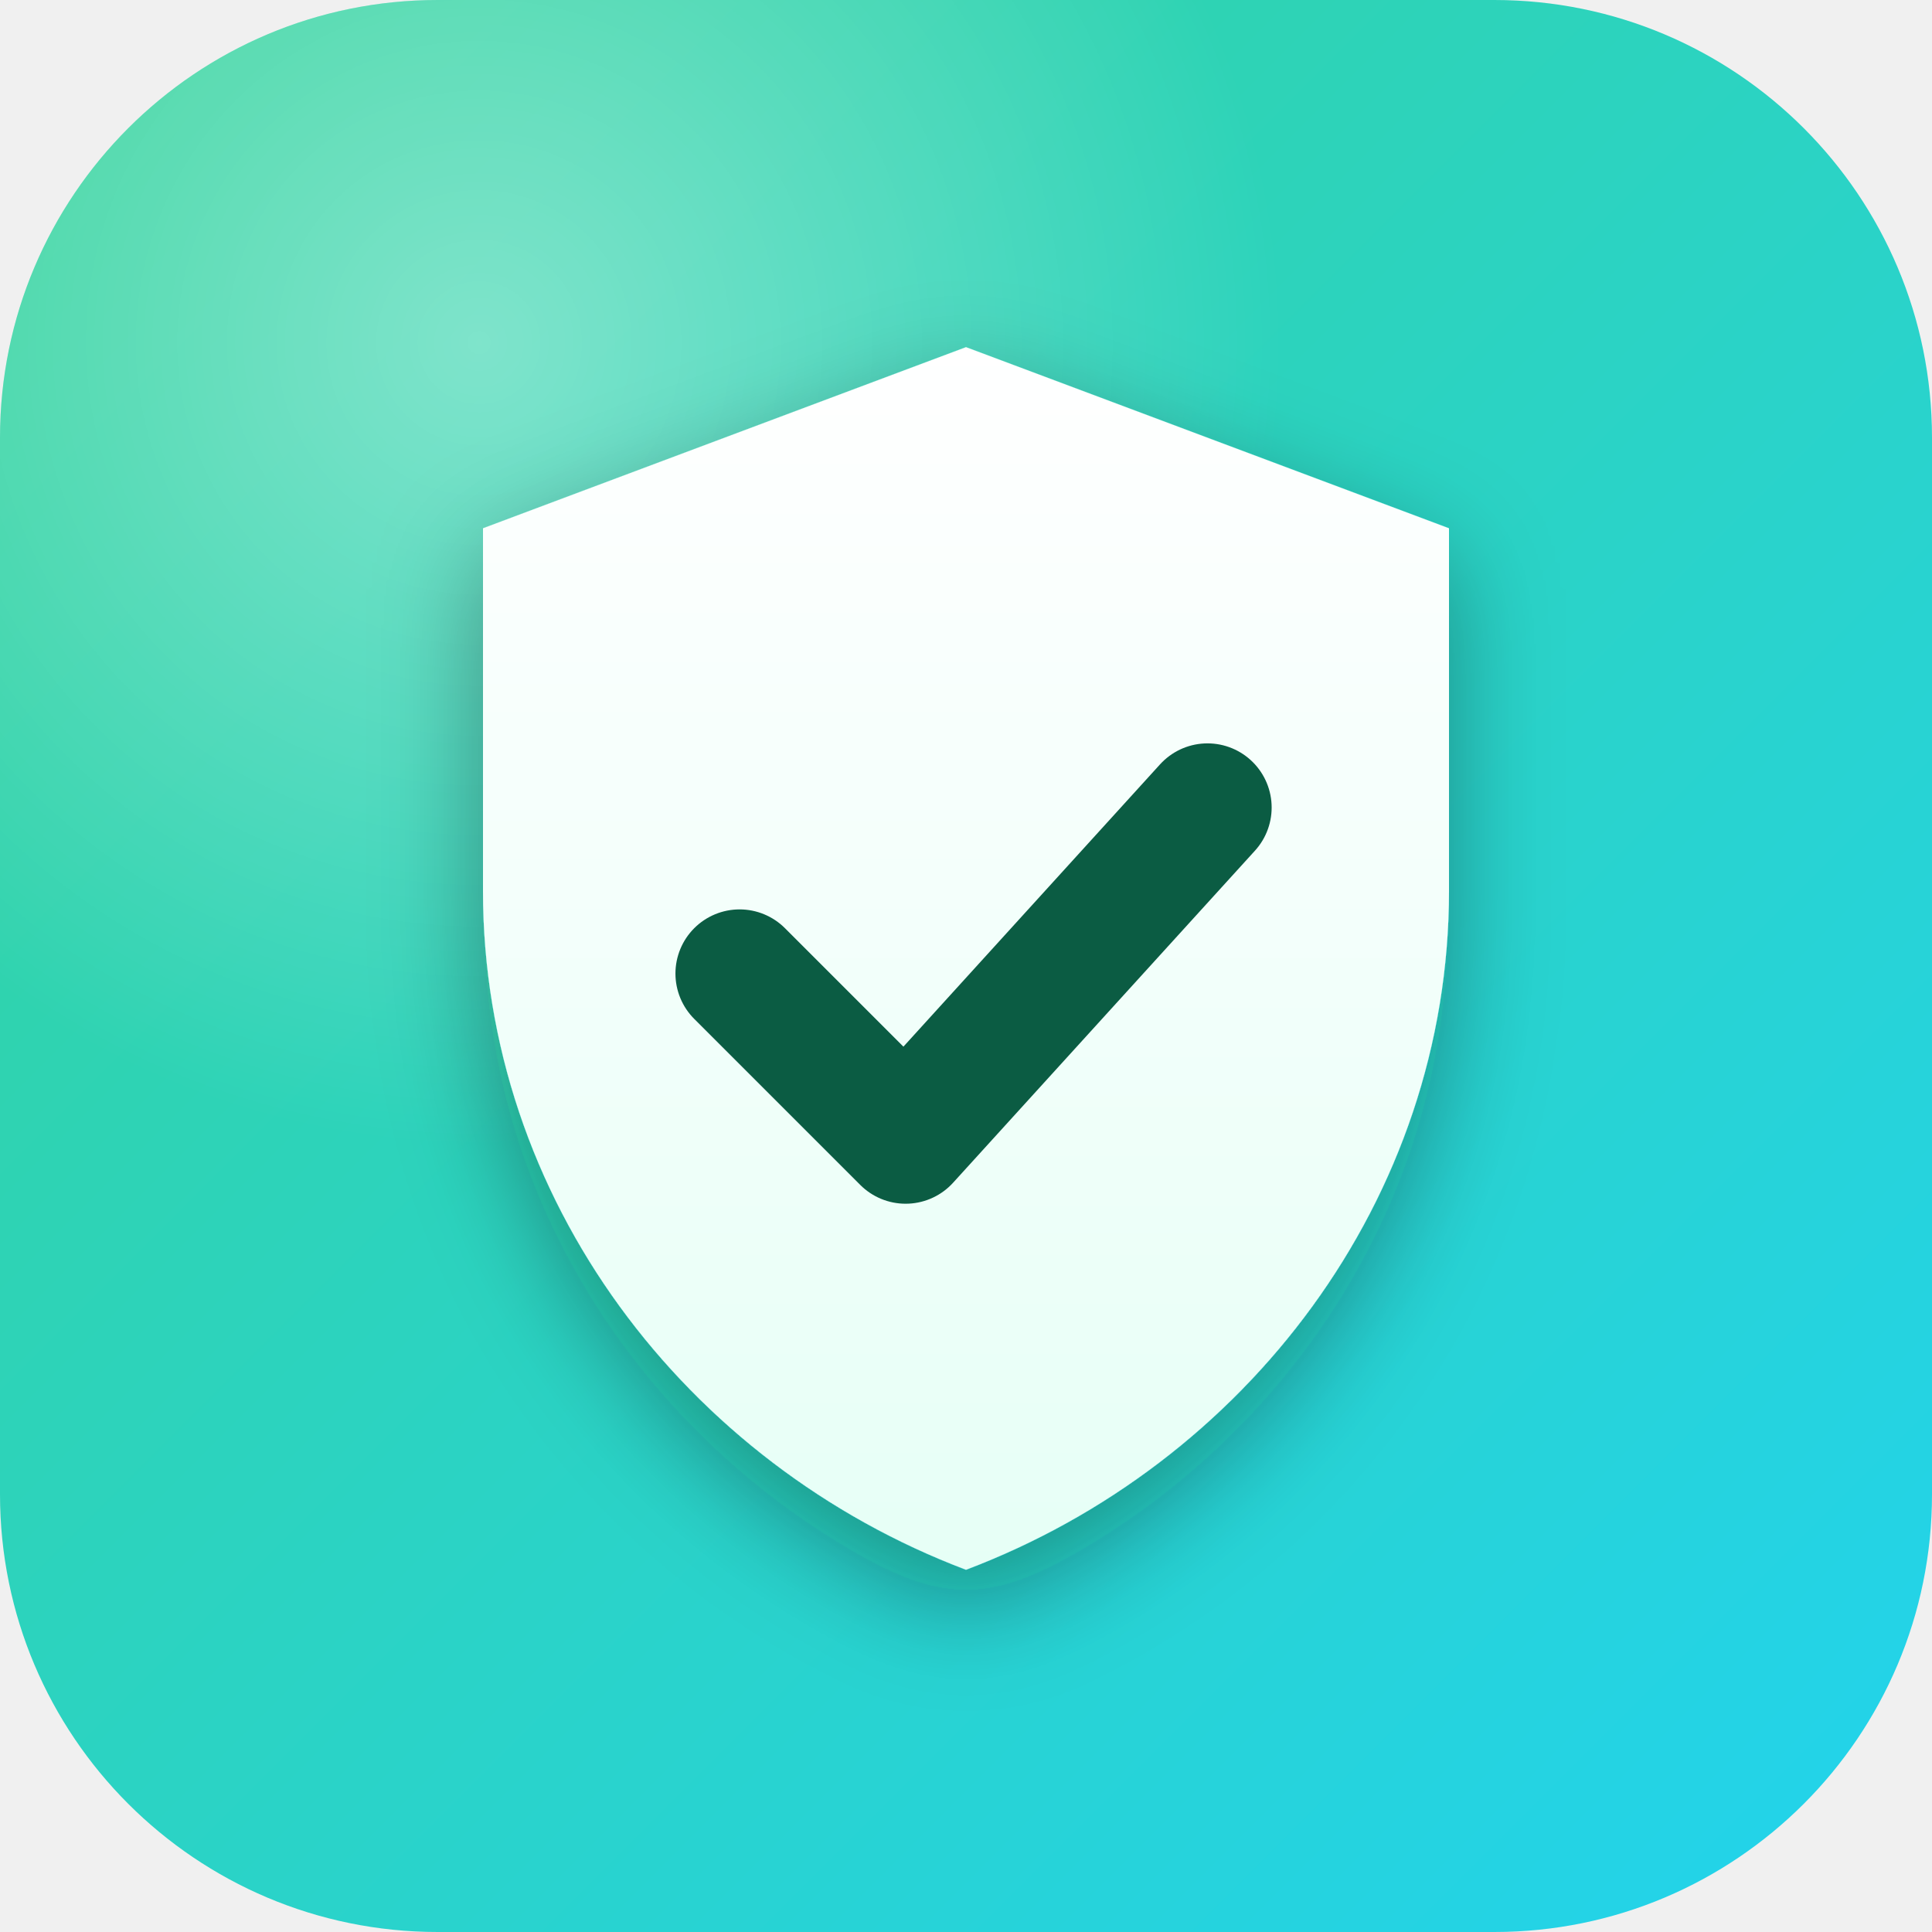
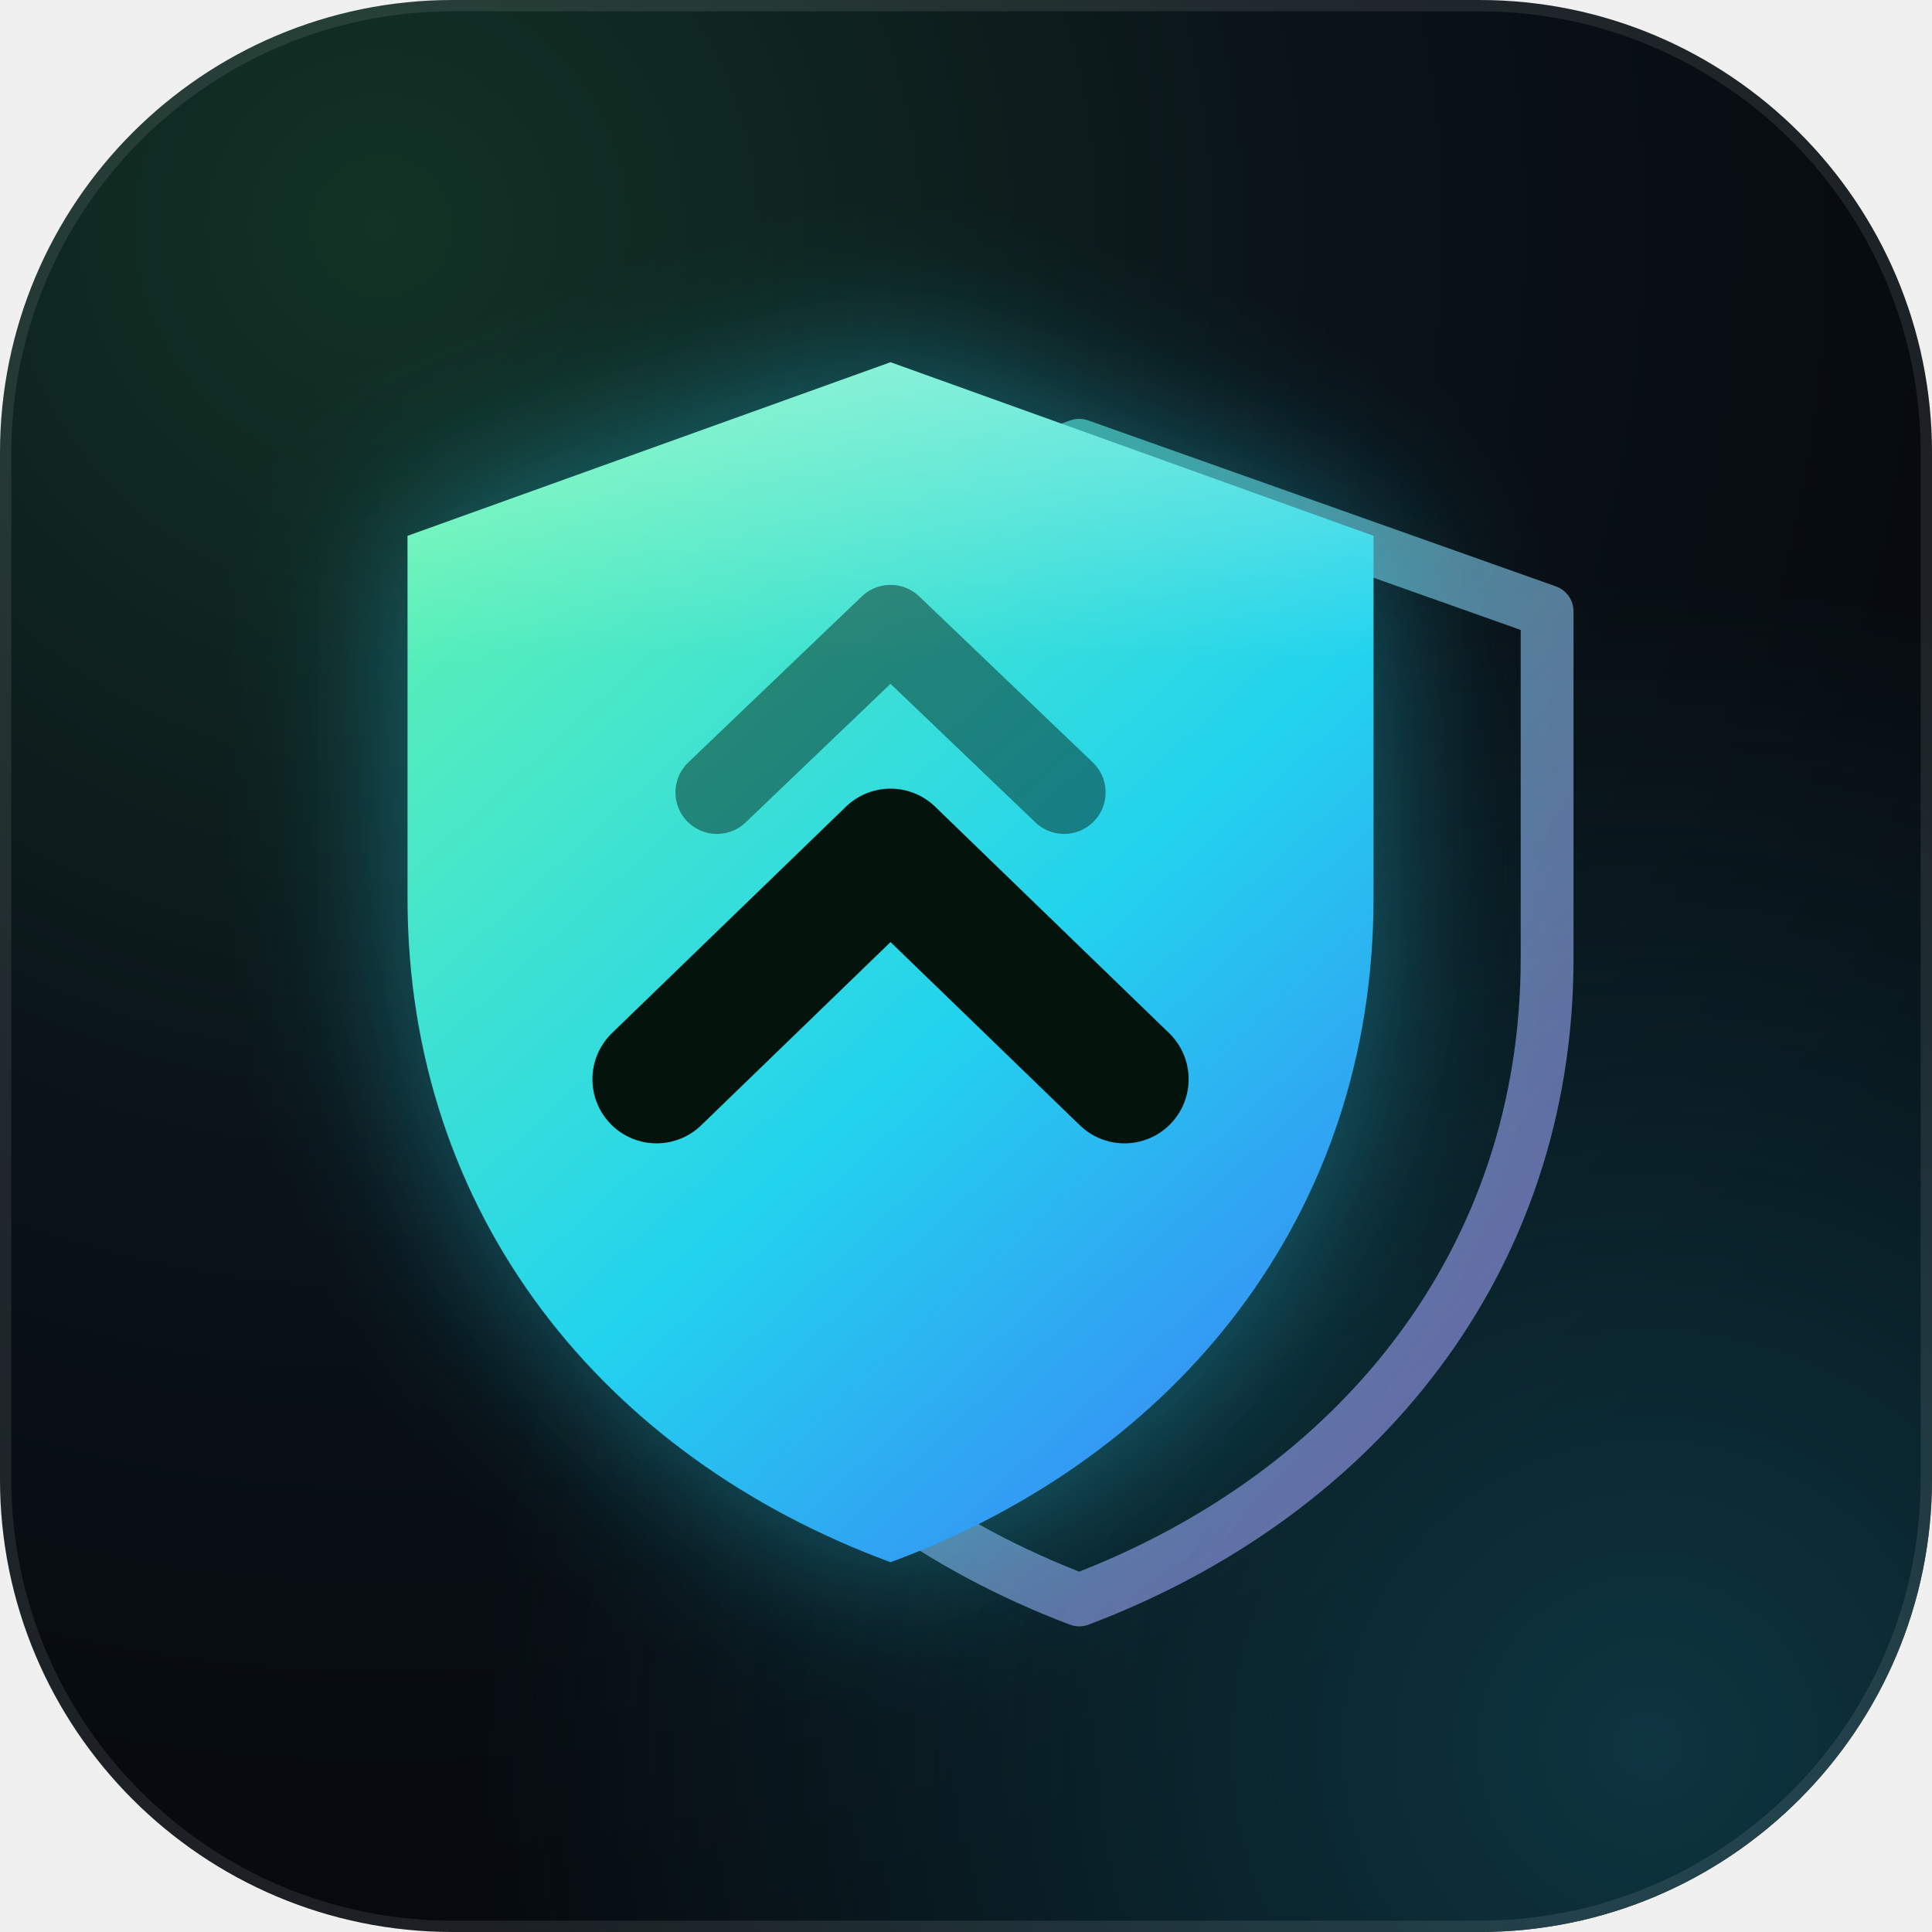
<svg xmlns="http://www.w3.org/2000/svg" viewBox="0 0 512 512" width="512" height="512">
  <defs>
-     <linearGradient id="tile" x1="0" y1="0" x2="1" y2="1">
-       <stop offset="0" stop-color="#34d399" />
-       <stop offset="1" stop-color="#22d3ee" />
+     <radialGradient id="bgA" cx="0.2" cy="0.12" r="0.9">
+       <stop offset="0" stop-color="#123326" />
+       <stop offset="0.55" stop-color="#0a1218" />
+       <stop offset="1" stop-color="#06090d" />
+     </radialGradient>
+     <radialGradient id="bgB" cx="0.85" cy="0.9" r="0.6">
+       <stop offset="0" stop-color="#0e3a46" stop-opacity="0.9" />
+       <stop offset="1" stop-color="#0e3a46" stop-opacity="0" />
+     </radialGradient>
+     <linearGradient id="front" x1="0.15" y1="0.05" x2="0.85" y2="1">
+       <stop offset="0" stop-color="#5cf2b4" />
+       <stop offset="0.55" stop-color="#22d3ee" />
+       <stop offset="1" stop-color="#3b82f6" />
    </linearGradient>
-     <radialGradient id="shine" cx="0.25" cy="0.18" r="0.75">
-       <stop offset="0" stop-color="#ffffff" stop-opacity="0.38" />
-       <stop offset="0.55" stop-color="#ffffff" stop-opacity="0" />
-     </radialGradient>
-     <linearGradient id="shield" x1="0" y1="0" x2="0" y2="1">
-       <stop offset="0" stop-color="#ffffff" />
-       <stop offset="1" stop-color="#e6fff6" />
+     <linearGradient id="back" x1="0" y1="0" x2="1" y2="1">
+       <stop offset="0" stop-color="#34d399" stop-opacity="0.85" />
+       <stop offset="1" stop-color="#a78bfa" stop-opacity="0.6" />
    </linearGradient>
-     <filter id="drop" x="-20%" y="-20%" width="140%" height="140%">
-       <feDropShadow dx="0" dy="10" stdDeviation="14" flood-color="#04140d" flood-opacity="0.35" />
+     <linearGradient id="gloss" x1="0" y1="0" x2="0" y2="1">
+       <stop offset="0" stop-color="#fff" stop-opacity="0.35" />
+       <stop offset="0.5" stop-color="#fff" stop-opacity="0" />
+     </linearGradient>
+     <filter id="glow" x="-40%" y="-40%" width="180%" height="180%">
+       <feGaussianBlur stdDeviation="22" />
    </filter>
+     <clipPath id="frontClip">
+       <path d="M236 96 L364 142 V238 C364 322 312 386 236 414 C160 386 108 322 108 238 V142 Z" />
+     </clipPath>
  </defs>
-   <rect width="512" height="512" rx="116" fill="url(#tile)" />
-   <rect width="512" height="512" rx="116" fill="url(#shine)" />
-   <path filter="url(#drop)" fill="url(#shield)" d="M256 92 L384 140 V236 C384 318 330 388 256 416 C182 388 128 318 128 236 V140 Z" />
-   <path d="M196 258 L240 302 L320 214" fill="none" stroke="#0b5c43" stroke-width="34" stroke-linecap="round" stroke-linejoin="round" />
+   <rect width="512" height="512" rx="120" fill="url(#bgA)" />
+   <rect width="512" height="512" rx="120" fill="url(#bgB)" />
+   <rect x="1.5" y="1.5" width="509" height="509" rx="118.5" fill="none" stroke="#fff" stroke-opacity="0.09" stroke-width="3" />
+   <path d="M286 118 L410 162 V254 C410 334 360 396 286 424 C212 396 162 334 162 254 V162 Z" fill="none" stroke="url(#back)" stroke-width="14" stroke-linejoin="round" />
+   <path d="M236 96 L364 142 V238 C364 322 312 386 236 414 C160 386 108 322 108 238 V142 Z" fill="#22d3ee" opacity="0.45" filter="url(#glow)" />
+   <path d="M236 96 L364 142 V238 C364 322 312 386 236 414 C160 386 108 322 108 238 V142 Z" fill="url(#front)" />
+   <rect x="100" y="90" width="270" height="170" fill="url(#gloss)" clip-path="url(#frontClip)" />
+   <path d="M174 286 L236 226 L298 286" fill="none" stroke="#04140d" stroke-width="34" stroke-linecap="round" stroke-linejoin="round" />
+   <path d="M190 210 L236 166 L282 210" fill="none" stroke="#04140d" stroke-opacity="0.45" stroke-width="22" stroke-linecap="round" stroke-linejoin="round" />
</svg>
